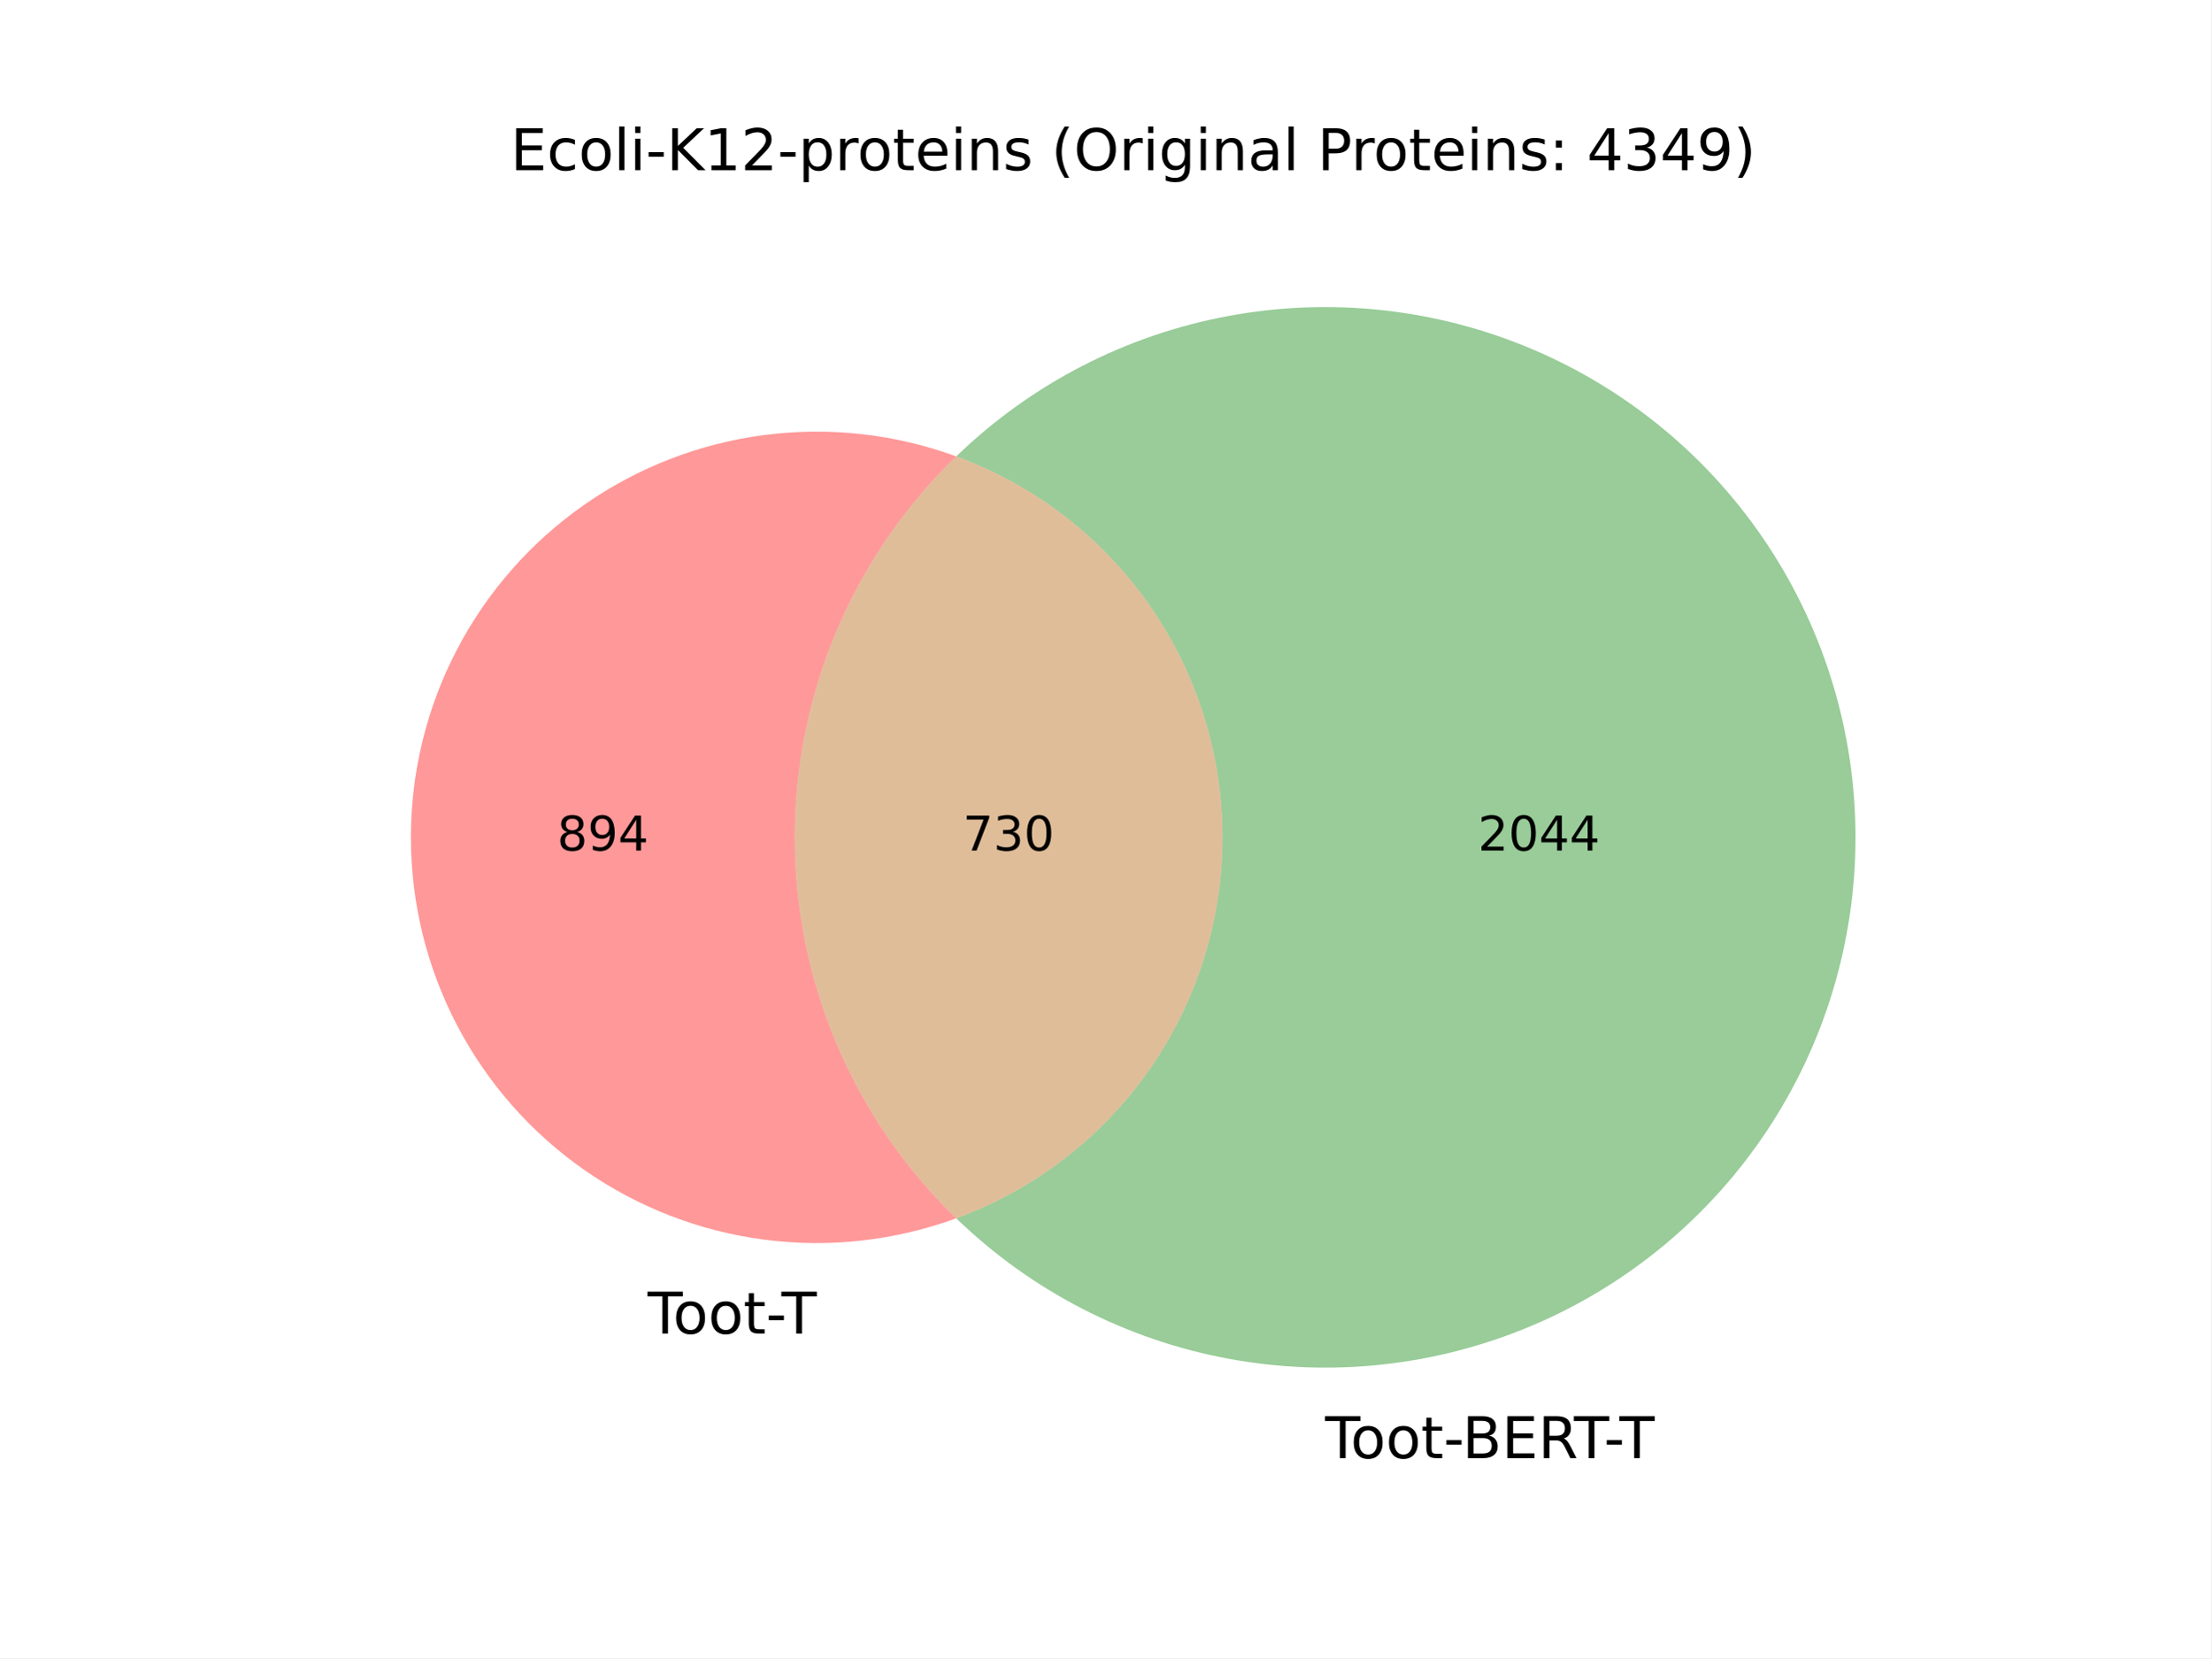
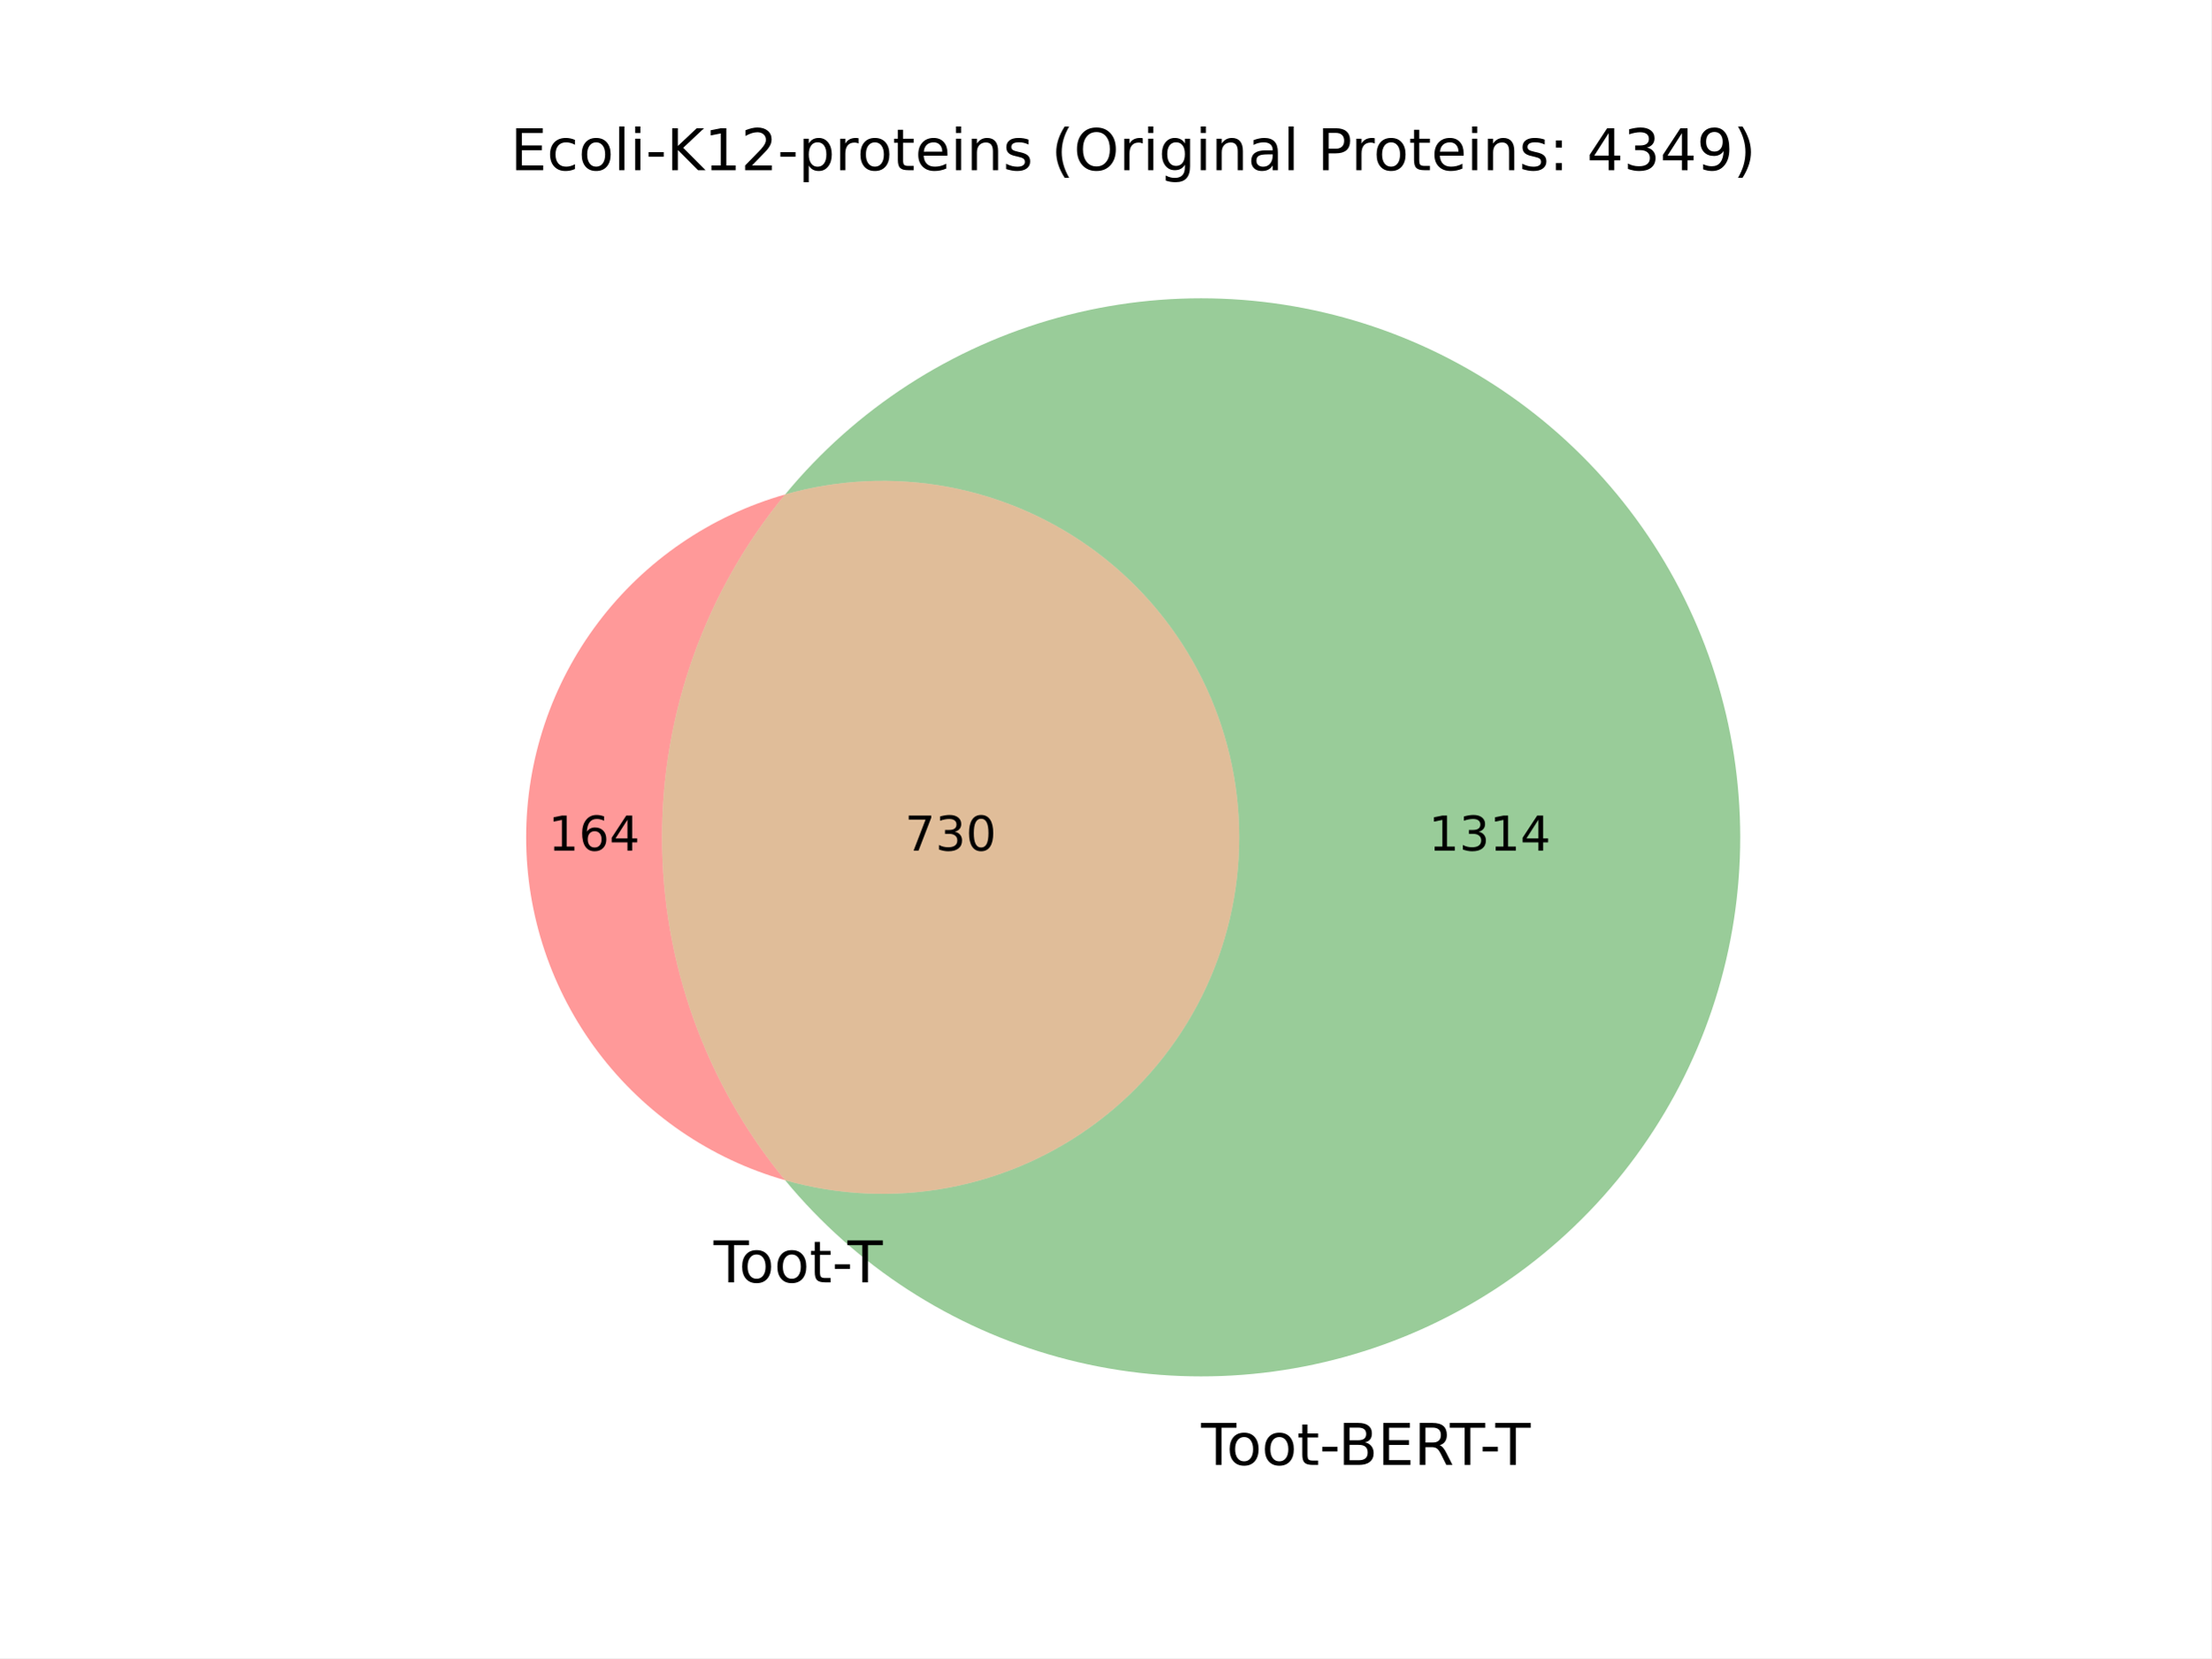
<svg xmlns="http://www.w3.org/2000/svg" xmlns:xlink="http://www.w3.org/1999/xlink" width="460.8pt" height="345.6pt" viewBox="0 0 460.8 345.6" version="1.1">
  <defs>
    <style type="text/css">*{stroke-linejoin: round; stroke-linecap: butt}</style>
  </defs>
  <g id="figure_1">
    <g id="patch_1">
      <path d="M 0 345.6  L 460.8 345.6  L 460.8 0  L 0 0  z " style="fill: #ffffff" />
    </g>
    <g id="axes_1">
      <g id="patch_2">
-         <path d="M 199.285 253.936  C 188.641 243.631 180.177 231.29 174.398 217.649  C 168.618 204.008 165.639 189.343 165.639 174.528  C 165.639 159.713 168.618 145.048 174.398 131.407  C 180.177 117.766 188.641 105.425 199.285 95.12  C 186.506 90.438 172.784 88.909 159.287 90.665  C 145.791 92.42 132.916 97.407 121.759 105.202  C 110.603 112.996 101.491 123.37 95.2 135.439  C 88.909 147.507 85.624 160.918 85.624 174.528  C 85.624 188.138 88.909 201.549 95.2 213.617  C 101.491 225.686 110.603 236.06 121.759 243.854  C 132.916 251.649 145.791 256.636 159.287 258.391  C 172.784 260.147 186.506 258.618 199.285 253.936  " clip-path="url(#pdca2358a60)" style="fill: #ff0000; opacity: 0.4" />
+         <path d="M 163.62 245.999  C 147.034 225.88 137.958 200.602 137.958 174.528  C 137.958 148.454 147.034 123.176 163.62 103.057  C 148.078 107.479 134.394 116.852 124.656 129.747  C 114.918 142.642 109.647 158.369 109.647 174.528  C 109.647 190.687 114.918 206.414 124.656 219.309  C 134.394 232.204 148.078 241.577 163.62 245.999  " clip-path="url(#pb8277faf10)" style="fill: #ff0000; opacity: 0.4" />
      </g>
      <g id="patch_3">
-         <path d="M 199.285 95.12  C 215.551 101.079 229.599 111.894 239.52 126.094  C 249.441 140.294 254.763 157.205 254.763 174.528  C 254.763 191.851 249.441 208.762 239.52 222.962  C 229.599 237.162 215.551 247.977 199.285 253.936  C 214.88 269.035 234.581 279.21 255.92 283.186  C 277.259 287.162 299.303 284.766 319.289 276.298  C 339.275 267.83 356.33 253.659 368.316 235.563  C 380.302 217.466 386.696 196.234 386.696 174.528  C 386.696 152.822 380.302 131.59 368.316 113.493  C 356.33 95.397 339.275 81.226 319.289 72.758  C 299.303 64.29 277.259 61.894 255.92 65.87  C 234.581 69.846 214.88 80.021 199.285 95.12  " clip-path="url(#pdca2358a60)" style="fill: #008000; opacity: 0.4" />
+         <path d="M 163.62 103.057  C 174.675 99.912 186.311 99.374 197.609 101.486  C 208.907 103.598 219.562 108.303 228.734 115.23  C 237.907 122.157 245.348 131.118 250.471 141.407  C 255.594 151.696 258.261 163.034 258.261 174.528  C 258.261 186.022 255.594 197.36 250.471 207.649  C 245.348 217.938 237.907 226.899 228.734 233.826  C 219.562 240.753 208.907 245.458 197.609 247.57  C 186.311 249.682 174.675 249.144 163.62 245.999  C 170.937 254.874 179.573 262.574 189.227 268.827  C 198.881 275.081 209.438 279.816 220.528 282.865  C 231.619 285.915 243.113 287.243 254.607 286.804  C 266.101 286.364 277.459 284.163 288.285 280.276  C 299.111 276.389 309.276 270.862 318.424 263.89  C 327.572 256.917 335.595 248.581 342.213 239.174  C 348.831 229.766 353.966 219.397 357.436 208.431  C 360.907 197.465 362.673 186.03 362.673 174.528  C 362.673 163.026 360.907 151.591 357.436 140.625  C 353.966 129.659 348.831 119.29 342.213 109.882  C 335.595 100.475 327.572 92.139 318.424 85.166  C 309.276 78.194 299.111 72.667 288.285 68.78  C 277.459 64.893 266.101 62.692 254.607 62.252  C 243.113 61.813 231.619 63.141 220.528 66.191  C 209.438 69.24 198.881 73.975 189.227 80.229  C 179.573 86.482 170.937 94.182 163.62 103.057  " clip-path="url(#pb8277faf10)" style="fill: #008000; opacity: 0.4" />
      </g>
      <g id="patch_4">
-         <path d="M 199.285 253.936  C 215.551 247.977 229.599 237.162 239.52 222.962  C 249.441 208.762 254.763 191.851 254.763 174.528  C 254.763 157.205 249.441 140.294 239.52 126.094  C 229.599 111.894 215.551 101.079 199.285 95.12  C 188.641 105.425 180.177 117.766 174.398 131.407  C 168.618 145.048 165.639 159.713 165.639 174.528  C 165.639 189.343 168.618 204.008 174.398 217.649  C 180.177 231.29 188.641 243.631 199.285 253.936  " clip-path="url(#pdca2358a60)" style="fill: #b25900; opacity: 0.4" />
+         <path d="M 163.62 245.999  C 174.675 249.144 186.311 249.682 197.609 247.57  C 208.907 245.458 219.562 240.753 228.734 233.826  C 237.907 226.899 245.348 217.938 250.471 207.649  C 255.594 197.36 258.261 186.022 258.261 174.528  C 258.261 163.034 255.594 151.696 250.471 141.407  C 245.348 131.118 237.907 122.157 228.734 115.23  C 219.562 108.303 208.907 103.598 197.609 101.486  C 186.311 99.374 174.675 99.912 163.62 103.057  C 147.034 123.176 137.958 148.454 137.958 174.528  C 137.958 200.602 147.034 225.88 163.62 245.999  " clip-path="url(#pb8277faf10)" style="fill: #b25900; opacity: 0.4" />
      </g>
      <g id="text_1">
-         <g transform="translate(116.0876 177.2874) scale(0.1 -0.1)">
+         <g transform="translate(114.2586 177.2874) scale(0.1 -0.1)">
          <defs>
-             <path id="DejaVuSans-38" d="M 2034 2216  Q 1584 2216 1326 1975  Q 1069 1734 1069 1313  Q 1069 891 1326 650  Q 1584 409 2034 409  Q 2484 409 2743 651  Q 3003 894 3003 1313  Q 3003 1734 2745 1975  Q 2488 2216 2034 2216  z M 1403 2484  Q 997 2584 770 2862  Q 544 3141 544 3541  Q 544 4100 942 4425  Q 1341 4750 2034 4750  Q 2731 4750 3128 4425  Q 3525 4100 3525 3541  Q 3525 3141 3298 2862  Q 3072 2584 2669 2484  Q 3125 2378 3379 2068  Q 3634 1759 3634 1313  Q 3634 634 3220 271  Q 2806 -91 2034 -91  Q 1263 -91 848 271  Q 434 634 434 1313  Q 434 1759 690 2068  Q 947 2378 1403 2484  z M 1172 3481  Q 1172 3119 1398 2916  Q 1625 2713 2034 2713  Q 2441 2713 2670 2916  Q 2900 3119 2900 3481  Q 2900 3844 2670 4047  Q 2441 4250 2034 4250  Q 1625 4250 1398 4047  Q 1172 3844 1172 3481  z " transform="scale(0.015625)" />
-             <path id="DejaVuSans-39" d="M 703 97  L 703 672  Q 941 559 1184 500  Q 1428 441 1663 441  Q 2288 441 2617 861  Q 2947 1281 2994 2138  Q 2813 1869 2534 1725  Q 2256 1581 1919 1581  Q 1219 1581 811 2004  Q 403 2428 403 3163  Q 403 3881 828 4315  Q 1253 4750 1959 4750  Q 2769 4750 3195 4129  Q 3622 3509 3622 2328  Q 3622 1225 3098 567  Q 2575 -91 1691 -91  Q 1453 -91 1209 -44  Q 966 3 703 97  z M 1959 2075  Q 2384 2075 2632 2365  Q 2881 2656 2881 3163  Q 2881 3666 2632 3958  Q 2384 4250 1959 4250  Q 1534 4250 1286 3958  Q 1038 3666 1038 3163  Q 1038 2656 1286 2365  Q 1534 2075 1959 2075  z " transform="scale(0.015625)" />
+             <path id="DejaVuSans-31" d="M 794 531  L 1825 531  L 1825 4091  L 703 3866  L 703 4441  L 1819 4666  L 2450 4666  L 2450 531  L 3481 531  L 3481 0  L 794 0  L 794 531  z " transform="scale(0.015625)" />
+             <path id="DejaVuSans-36" d="M 2113 2584  Q 1688 2584 1439 2293  Q 1191 2003 1191 1497  Q 1191 994 1439 701  Q 1688 409 2113 409  Q 2538 409 2786 701  Q 3034 994 3034 1497  Q 3034 2003 2786 2293  Q 2538 2584 2113 2584  z M 3366 4563  L 3366 3988  Q 3128 4100 2886 4159  Q 2644 4219 2406 4219  Q 1781 4219 1451 3797  Q 1122 3375 1075 2522  Q 1259 2794 1537 2939  Q 1816 3084 2150 3084  Q 2853 3084 3261 2657  Q 3669 2231 3669 1497  Q 3669 778 3244 343  Q 2819 -91 2113 -91  Q 1303 -91 875 529  Q 447 1150 447 2328  Q 447 3434 972 4092  Q 1497 4750 2381 4750  Q 2619 4750 2861 4703  Q 3103 4656 3366 4563  z " transform="scale(0.015625)" />
            <path id="DejaVuSans-34" d="M 2419 4116  L 825 1625  L 2419 1625  L 2419 4116  z M 2253 4666  L 3047 4666  L 3047 1625  L 3713 1625  L 3713 1100  L 3047 1100  L 3047 0  L 2419 0  L 2419 1100  L 313 1100  L 313 1709  L 2253 4666  z " transform="scale(0.015625)" />
          </defs>
-           <use xlink:href="#DejaVuSans-38" />
-           <use xlink:href="#DejaVuSans-39" x="63.623" />
+           <use xlink:href="#DejaVuSans-31" />
+           <use xlink:href="#DejaVuSans-36" x="63.623" />
          <use xlink:href="#DejaVuSans-34" x="127.246" />
        </g>
      </g>
      <g id="text_2">
-         <g transform="translate(308.0046 177.2874) scale(0.1 -0.1)">
+         <g transform="translate(297.7422 177.2874) scale(0.1 -0.1)">
          <defs>
-             <path id="DejaVuSans-32" d="M 1228 531  L 3431 531  L 3431 0  L 469 0  L 469 531  Q 828 903 1448 1529  Q 2069 2156 2228 2338  Q 2531 2678 2651 2914  Q 2772 3150 2772 3378  Q 2772 3750 2511 3984  Q 2250 4219 1831 4219  Q 1534 4219 1204 4116  Q 875 4013 500 3803  L 500 4441  Q 881 4594 1212 4672  Q 1544 4750 1819 4750  Q 2544 4750 2975 4387  Q 3406 4025 3406 3419  Q 3406 3131 3298 2873  Q 3191 2616 2906 2266  Q 2828 2175 2409 1742  Q 1991 1309 1228 531  z " transform="scale(0.015625)" />
-             <path id="DejaVuSans-30" d="M 2034 4250  Q 1547 4250 1301 3770  Q 1056 3291 1056 2328  Q 1056 1369 1301 889  Q 1547 409 2034 409  Q 2525 409 2770 889  Q 3016 1369 3016 2328  Q 3016 3291 2770 3770  Q 2525 4250 2034 4250  z M 2034 4750  Q 2819 4750 3233 4129  Q 3647 3509 3647 2328  Q 3647 1150 3233 529  Q 2819 -91 2034 -91  Q 1250 -91 836 529  Q 422 1150 422 2328  Q 422 3509 836 4129  Q 1250 4750 2034 4750  z " transform="scale(0.015625)" />
+             <path id="DejaVuSans-33" d="M 2597 2516  Q 3050 2419 3304 2112  Q 3559 1806 3559 1356  Q 3559 666 3084 287  Q 2609 -91 1734 -91  Q 1441 -91 1130 -33  Q 819 25 488 141  L 488 750  Q 750 597 1062 519  Q 1375 441 1716 441  Q 2309 441 2620 675  Q 2931 909 2931 1356  Q 2931 1769 2642 2001  Q 2353 2234 1838 2234  L 1294 2234  L 1294 2753  L 1863 2753  Q 2328 2753 2575 2939  Q 2822 3125 2822 3475  Q 2822 3834 2567 4026  Q 2313 4219 1838 4219  Q 1578 4219 1281 4162  Q 984 4106 628 3988  L 628 4550  Q 988 4650 1302 4700  Q 1616 4750 1894 4750  Q 2613 4750 3031 4423  Q 3450 4097 3450 3541  Q 3450 3153 3228 2886  Q 3006 2619 2597 2516  z " transform="scale(0.015625)" />
          </defs>
-           <use xlink:href="#DejaVuSans-32" />
-           <use xlink:href="#DejaVuSans-30" x="63.623" />
-           <use xlink:href="#DejaVuSans-34" x="127.246" />
+           <use xlink:href="#DejaVuSans-31" />
+           <use xlink:href="#DejaVuSans-33" x="63.623" />
+           <use xlink:href="#DejaVuSans-31" x="127.246" />
          <use xlink:href="#DejaVuSans-34" x="190.869" />
        </g>
      </g>
      <g id="text_3">
-         <g transform="translate(200.6573 177.2874) scale(0.1 -0.1)">
+         <g transform="translate(188.5658 177.2874) scale(0.1 -0.1)">
          <defs>
            <path id="DejaVuSans-37" d="M 525 4666  L 3525 4666  L 3525 4397  L 1831 0  L 1172 0  L 2766 4134  L 525 4134  L 525 4666  z " transform="scale(0.015625)" />
-             <path id="DejaVuSans-33" d="M 2597 2516  Q 3050 2419 3304 2112  Q 3559 1806 3559 1356  Q 3559 666 3084 287  Q 2609 -91 1734 -91  Q 1441 -91 1130 -33  Q 819 25 488 141  L 488 750  Q 750 597 1062 519  Q 1375 441 1716 441  Q 2309 441 2620 675  Q 2931 909 2931 1356  Q 2931 1769 2642 2001  Q 2353 2234 1838 2234  L 1294 2234  L 1294 2753  L 1863 2753  Q 2328 2753 2575 2939  Q 2822 3125 2822 3475  Q 2822 3834 2567 4026  Q 2313 4219 1838 4219  Q 1578 4219 1281 4162  Q 984 4106 628 3988  L 628 4550  Q 988 4650 1302 4700  Q 1616 4750 1894 4750  Q 2613 4750 3031 4423  Q 3450 4097 3450 3541  Q 3450 3153 3228 2886  Q 3006 2619 2597 2516  z " transform="scale(0.015625)" />
+             <path id="DejaVuSans-30" d="M 2034 4250  Q 1547 4250 1301 3770  Q 1056 3291 1056 2328  Q 1056 1369 1301 889  Q 1547 409 2034 409  Q 2525 409 2770 889  Q 3016 1369 3016 2328  Q 3016 3291 2770 3770  Q 2525 4250 2034 4250  z M 2034 4750  Q 2819 4750 3233 4129  Q 3647 3509 3647 2328  Q 3647 1150 3233 529  Q 2819 -91 2034 -91  Q 1250 -91 836 529  Q 422 1150 422 2328  Q 422 3509 836 4129  Q 1250 4750 2034 4750  z " transform="scale(0.015625)" />
          </defs>
          <use xlink:href="#DejaVuSans-37" />
          <use xlink:href="#DejaVuSans-33" x="63.623" />
          <use xlink:href="#DejaVuSans-30" x="127.246" />
        </g>
      </g>
      <g id="text_4">
-         <g transform="translate(134.951 277.9707) scale(0.12 -0.12)">
+         <g transform="translate(148.7113 267.2866) scale(0.12 -0.12)">
          <defs>
            <path id="DejaVuSans-54" d="M -19 4666  L 3928 4666  L 3928 4134  L 2272 4134  L 2272 0  L 1638 0  L 1638 4134  L -19 4134  L -19 4666  z " transform="scale(0.015625)" />
            <path id="DejaVuSans-6f" d="M 1959 3097  Q 1497 3097 1228 2736  Q 959 2375 959 1747  Q 959 1119 1226 758  Q 1494 397 1959 397  Q 2419 397 2687 759  Q 2956 1122 2956 1747  Q 2956 2369 2687 2733  Q 2419 3097 1959 3097  z M 1959 3584  Q 2709 3584 3137 3096  Q 3566 2609 3566 1747  Q 3566 888 3137 398  Q 2709 -91 1959 -91  Q 1206 -91 779 398  Q 353 888 353 1747  Q 353 2609 779 3096  Q 1206 3584 1959 3584  z " transform="scale(0.015625)" />
            <path id="DejaVuSans-74" d="M 1172 4494  L 1172 3500  L 2356 3500  L 2356 3053  L 1172 3053  L 1172 1153  Q 1172 725 1289 603  Q 1406 481 1766 481  L 2356 481  L 2356 0  L 1766 0  Q 1100 0 847 248  Q 594 497 594 1153  L 594 3053  L 172 3053  L 172 3500  L 594 3500  L 594 4494  L 1172 4494  z " transform="scale(0.015625)" />
            <path id="DejaVuSans-2d" d="M 313 2009  L 1997 2009  L 1997 1497  L 313 1497  L 313 2009  z " transform="scale(0.015625)" />
          </defs>
          <use xlink:href="#DejaVuSans-54" />
          <use xlink:href="#DejaVuSans-6f" x="44.084" />
          <use xlink:href="#DejaVuSans-6f" x="105.266" />
          <use xlink:href="#DejaVuSans-74" x="166.447" />
          <use xlink:href="#DejaVuSans-2d" x="205.656" />
          <use xlink:href="#DejaVuSans-54" x="232.615" />
        </g>
      </g>
      <g id="text_5">
-         <g transform="translate(276.1676 303.9296) scale(0.12 -0.12)">
+         <g transform="translate(250.3158 305.337) scale(0.12 -0.12)">
          <defs>
            <path id="DejaVuSans-42" d="M 1259 2228  L 1259 519  L 2272 519  Q 2781 519 3026 730  Q 3272 941 3272 1375  Q 3272 1813 3026 2020  Q 2781 2228 2272 2228  L 1259 2228  z M 1259 4147  L 1259 2741  L 2194 2741  Q 2656 2741 2882 2914  Q 3109 3088 3109 3444  Q 3109 3797 2882 3972  Q 2656 4147 2194 4147  L 1259 4147  z M 628 4666  L 2241 4666  Q 2963 4666 3353 4366  Q 3744 4066 3744 3513  Q 3744 3084 3544 2831  Q 3344 2578 2956 2516  Q 3422 2416 3680 2098  Q 3938 1781 3938 1306  Q 3938 681 3513 340  Q 3088 0 2303 0  L 628 0  L 628 4666  z " transform="scale(0.015625)" />
            <path id="DejaVuSans-45" d="M 628 4666  L 3578 4666  L 3578 4134  L 1259 4134  L 1259 2753  L 3481 2753  L 3481 2222  L 1259 2222  L 1259 531  L 3634 531  L 3634 0  L 628 0  L 628 4666  z " transform="scale(0.015625)" />
            <path id="DejaVuSans-52" d="M 2841 2188  Q 3044 2119 3236 1894  Q 3428 1669 3622 1275  L 4263 0  L 3584 0  L 2988 1197  Q 2756 1666 2539 1819  Q 2322 1972 1947 1972  L 1259 1972  L 1259 0  L 628 0  L 628 4666  L 2053 4666  Q 2853 4666 3247 4331  Q 3641 3997 3641 3322  Q 3641 2881 3436 2590  Q 3231 2300 2841 2188  z M 1259 4147  L 1259 2491  L 2053 2491  Q 2509 2491 2742 2702  Q 2975 2913 2975 3322  Q 2975 3731 2742 3939  Q 2509 4147 2053 4147  L 1259 4147  z " transform="scale(0.015625)" />
          </defs>
          <use xlink:href="#DejaVuSans-54" />
          <use xlink:href="#DejaVuSans-6f" x="44.084" />
          <use xlink:href="#DejaVuSans-6f" x="105.266" />
          <use xlink:href="#DejaVuSans-74" x="166.447" />
          <use xlink:href="#DejaVuSans-2d" x="205.656" />
          <use xlink:href="#DejaVuSans-42" x="238.115" />
          <use xlink:href="#DejaVuSans-45" x="306.719" />
          <use xlink:href="#DejaVuSans-52" x="369.902" />
          <use xlink:href="#DejaVuSans-54" x="432.135" />
          <use xlink:href="#DejaVuSans-2d" x="484.094" />
          <use xlink:href="#DejaVuSans-54" x="511.053" />
        </g>
      </g>
      <g id="text_6">
        <g transform="translate(106.3875 35.472) scale(0.12 -0.12)">
          <defs>
            <path id="DejaVuSans-63" d="M 3122 3366  L 3122 2828  Q 2878 2963 2633 3030  Q 2388 3097 2138 3097  Q 1578 3097 1268 2742  Q 959 2388 959 1747  Q 959 1106 1268 751  Q 1578 397 2138 397  Q 2388 397 2633 464  Q 2878 531 3122 666  L 3122 134  Q 2881 22 2623 -34  Q 2366 -91 2075 -91  Q 1284 -91 818 406  Q 353 903 353 1747  Q 353 2603 823 3093  Q 1294 3584 2113 3584  Q 2378 3584 2631 3529  Q 2884 3475 3122 3366  z " transform="scale(0.015625)" />
            <path id="DejaVuSans-6c" d="M 603 4863  L 1178 4863  L 1178 0  L 603 0  L 603 4863  z " transform="scale(0.015625)" />
            <path id="DejaVuSans-69" d="M 603 3500  L 1178 3500  L 1178 0  L 603 0  L 603 3500  z M 603 4863  L 1178 4863  L 1178 4134  L 603 4134  L 603 4863  z " transform="scale(0.015625)" />
            <path id="DejaVuSans-4b" d="M 628 4666  L 1259 4666  L 1259 2694  L 3353 4666  L 4166 4666  L 1850 2491  L 4331 0  L 3500 0  L 1259 2247  L 1259 0  L 628 0  L 628 4666  z " transform="scale(0.015625)" />
-             <path id="DejaVuSans-31" d="M 794 531  L 1825 531  L 1825 4091  L 703 3866  L 703 4441  L 1819 4666  L 2450 4666  L 2450 531  L 3481 531  L 3481 0  L 794 0  L 794 531  z " transform="scale(0.015625)" />
+             <path id="DejaVuSans-32" d="M 1228 531  L 3431 531  L 3431 0  L 469 0  L 469 531  Q 828 903 1448 1529  Q 2069 2156 2228 2338  Q 2531 2678 2651 2914  Q 2772 3150 2772 3378  Q 2772 3750 2511 3984  Q 2250 4219 1831 4219  Q 1534 4219 1204 4116  Q 875 4013 500 3803  L 500 4441  Q 881 4594 1212 4672  Q 1544 4750 1819 4750  Q 2544 4750 2975 4387  Q 3406 4025 3406 3419  Q 3406 3131 3298 2873  Q 3191 2616 2906 2266  Q 2828 2175 2409 1742  Q 1991 1309 1228 531  z " transform="scale(0.015625)" />
            <path id="DejaVuSans-70" d="M 1159 525  L 1159 -1331  L 581 -1331  L 581 3500  L 1159 3500  L 1159 2969  Q 1341 3281 1617 3432  Q 1894 3584 2278 3584  Q 2916 3584 3314 3078  Q 3713 2572 3713 1747  Q 3713 922 3314 415  Q 2916 -91 2278 -91  Q 1894 -91 1617 61  Q 1341 213 1159 525  z M 3116 1747  Q 3116 2381 2855 2742  Q 2594 3103 2138 3103  Q 1681 3103 1420 2742  Q 1159 2381 1159 1747  Q 1159 1113 1420 752  Q 1681 391 2138 391  Q 2594 391 2855 752  Q 3116 1113 3116 1747  z " transform="scale(0.015625)" />
            <path id="DejaVuSans-72" d="M 2631 2963  Q 2534 3019 2420 3045  Q 2306 3072 2169 3072  Q 1681 3072 1420 2755  Q 1159 2438 1159 1844  L 1159 0  L 581 0  L 581 3500  L 1159 3500  L 1159 2956  Q 1341 3275 1631 3429  Q 1922 3584 2338 3584  Q 2397 3584 2469 3576  Q 2541 3569 2628 3553  L 2631 2963  z " transform="scale(0.015625)" />
            <path id="DejaVuSans-65" d="M 3597 1894  L 3597 1613  L 953 1613  Q 991 1019 1311 708  Q 1631 397 2203 397  Q 2534 397 2845 478  Q 3156 559 3463 722  L 3463 178  Q 3153 47 2828 -22  Q 2503 -91 2169 -91  Q 1331 -91 842 396  Q 353 884 353 1716  Q 353 2575 817 3079  Q 1281 3584 2069 3584  Q 2775 3584 3186 3129  Q 3597 2675 3597 1894  z M 3022 2063  Q 3016 2534 2758 2815  Q 2500 3097 2075 3097  Q 1594 3097 1305 2825  Q 1016 2553 972 2059  L 3022 2063  z " transform="scale(0.015625)" />
            <path id="DejaVuSans-6e" d="M 3513 2113  L 3513 0  L 2938 0  L 2938 2094  Q 2938 2591 2744 2837  Q 2550 3084 2163 3084  Q 1697 3084 1428 2787  Q 1159 2491 1159 1978  L 1159 0  L 581 0  L 581 3500  L 1159 3500  L 1159 2956  Q 1366 3272 1645 3428  Q 1925 3584 2291 3584  Q 2894 3584 3203 3211  Q 3513 2838 3513 2113  z " transform="scale(0.015625)" />
            <path id="DejaVuSans-73" d="M 2834 3397  L 2834 2853  Q 2591 2978 2328 3040  Q 2066 3103 1784 3103  Q 1356 3103 1142 2972  Q 928 2841 928 2578  Q 928 2378 1081 2264  Q 1234 2150 1697 2047  L 1894 2003  Q 2506 1872 2764 1633  Q 3022 1394 3022 966  Q 3022 478 2636 193  Q 2250 -91 1575 -91  Q 1294 -91 989 -36  Q 684 19 347 128  L 347 722  Q 666 556 975 473  Q 1284 391 1588 391  Q 1994 391 2212 530  Q 2431 669 2431 922  Q 2431 1156 2273 1281  Q 2116 1406 1581 1522  L 1381 1569  Q 847 1681 609 1914  Q 372 2147 372 2553  Q 372 3047 722 3315  Q 1072 3584 1716 3584  Q 2034 3584 2315 3537  Q 2597 3491 2834 3397  z " transform="scale(0.015625)" />
            <path id="DejaVuSans-20" transform="scale(0.015625)" />
            <path id="DejaVuSans-28" d="M 1984 4856  Q 1566 4138 1362 3434  Q 1159 2731 1159 2009  Q 1159 1288 1364 580  Q 1569 -128 1984 -844  L 1484 -844  Q 1016 -109 783 600  Q 550 1309 550 2009  Q 550 2706 781 3412  Q 1013 4119 1484 4856  L 1984 4856  z " transform="scale(0.015625)" />
            <path id="DejaVuSans-4f" d="M 2522 4238  Q 1834 4238 1429 3725  Q 1025 3213 1025 2328  Q 1025 1447 1429 934  Q 1834 422 2522 422  Q 3209 422 3611 934  Q 4013 1447 4013 2328  Q 4013 3213 3611 3725  Q 3209 4238 2522 4238  z M 2522 4750  Q 3503 4750 4090 4092  Q 4678 3434 4678 2328  Q 4678 1225 4090 567  Q 3503 -91 2522 -91  Q 1538 -91 948 565  Q 359 1222 359 2328  Q 359 3434 948 4092  Q 1538 4750 2522 4750  z " transform="scale(0.015625)" />
            <path id="DejaVuSans-67" d="M 2906 1791  Q 2906 2416 2648 2759  Q 2391 3103 1925 3103  Q 1463 3103 1205 2759  Q 947 2416 947 1791  Q 947 1169 1205 825  Q 1463 481 1925 481  Q 2391 481 2648 825  Q 2906 1169 2906 1791  z M 3481 434  Q 3481 -459 3084 -895  Q 2688 -1331 1869 -1331  Q 1566 -1331 1297 -1286  Q 1028 -1241 775 -1147  L 775 -588  Q 1028 -725 1275 -790  Q 1522 -856 1778 -856  Q 2344 -856 2625 -561  Q 2906 -266 2906 331  L 2906 616  Q 2728 306 2450 153  Q 2172 0 1784 0  Q 1141 0 747 490  Q 353 981 353 1791  Q 353 2603 747 3093  Q 1141 3584 1784 3584  Q 2172 3584 2450 3431  Q 2728 3278 2906 2969  L 2906 3500  L 3481 3500  L 3481 434  z " transform="scale(0.015625)" />
            <path id="DejaVuSans-61" d="M 2194 1759  Q 1497 1759 1228 1600  Q 959 1441 959 1056  Q 959 750 1161 570  Q 1363 391 1709 391  Q 2188 391 2477 730  Q 2766 1069 2766 1631  L 2766 1759  L 2194 1759  z M 3341 1997  L 3341 0  L 2766 0  L 2766 531  Q 2569 213 2275 61  Q 1981 -91 1556 -91  Q 1019 -91 701 211  Q 384 513 384 1019  Q 384 1609 779 1909  Q 1175 2209 1959 2209  L 2766 2209  L 2766 2266  Q 2766 2663 2505 2880  Q 2244 3097 1772 3097  Q 1472 3097 1187 3025  Q 903 2953 641 2809  L 641 3341  Q 956 3463 1253 3523  Q 1550 3584 1831 3584  Q 2591 3584 2966 3190  Q 3341 2797 3341 1997  z " transform="scale(0.015625)" />
            <path id="DejaVuSans-50" d="M 1259 4147  L 1259 2394  L 2053 2394  Q 2494 2394 2734 2622  Q 2975 2850 2975 3272  Q 2975 3691 2734 3919  Q 2494 4147 2053 4147  L 1259 4147  z M 628 4666  L 2053 4666  Q 2838 4666 3239 4311  Q 3641 3956 3641 3272  Q 3641 2581 3239 2228  Q 2838 1875 2053 1875  L 1259 1875  L 1259 0  L 628 0  L 628 4666  z " transform="scale(0.015625)" />
            <path id="DejaVuSans-3a" d="M 750 794  L 1409 794  L 1409 0  L 750 0  L 750 794  z M 750 3309  L 1409 3309  L 1409 2516  L 750 2516  L 750 3309  z " transform="scale(0.015625)" />
+             <path id="DejaVuSans-39" d="M 703 97  L 703 672  Q 941 559 1184 500  Q 1428 441 1663 441  Q 2288 441 2617 861  Q 2947 1281 2994 2138  Q 2813 1869 2534 1725  Q 2256 1581 1919 1581  Q 1219 1581 811 2004  Q 403 2428 403 3163  Q 403 3881 828 4315  Q 1253 4750 1959 4750  Q 2769 4750 3195 4129  Q 3622 3509 3622 2328  Q 3622 1225 3098 567  Q 2575 -91 1691 -91  Q 1453 -91 1209 -44  Q 966 3 703 97  z M 1959 2075  Q 2384 2075 2632 2365  Q 2881 2656 2881 3163  Q 2881 3666 2632 3958  Q 2384 4250 1959 4250  Q 1534 4250 1286 3958  Q 1038 3666 1038 3163  Q 1038 2656 1286 2365  Q 1534 2075 1959 2075  z " transform="scale(0.015625)" />
            <path id="DejaVuSans-29" d="M 513 4856  L 1013 4856  Q 1481 4119 1714 3412  Q 1947 2706 1947 2009  Q 1947 1309 1714 600  Q 1481 -109 1013 -844  L 513 -844  Q 928 -128 1133 580  Q 1338 1288 1338 2009  Q 1338 2731 1133 3434  Q 928 4138 513 4856  z " transform="scale(0.015625)" />
          </defs>
          <use xlink:href="#DejaVuSans-45" />
          <use xlink:href="#DejaVuSans-63" x="63.184" />
          <use xlink:href="#DejaVuSans-6f" x="118.164" />
          <use xlink:href="#DejaVuSans-6c" x="179.346" />
          <use xlink:href="#DejaVuSans-69" x="207.129" />
          <use xlink:href="#DejaVuSans-2d" x="234.912" />
          <use xlink:href="#DejaVuSans-4b" x="270.996" />
          <use xlink:href="#DejaVuSans-31" x="336.572" />
          <use xlink:href="#DejaVuSans-32" x="400.195" />
          <use xlink:href="#DejaVuSans-2d" x="463.818" />
          <use xlink:href="#DejaVuSans-70" x="499.902" />
          <use xlink:href="#DejaVuSans-72" x="563.379" />
          <use xlink:href="#DejaVuSans-6f" x="602.242" />
          <use xlink:href="#DejaVuSans-74" x="663.424" />
          <use xlink:href="#DejaVuSans-65" x="702.633" />
          <use xlink:href="#DejaVuSans-69" x="764.156" />
          <use xlink:href="#DejaVuSans-6e" x="791.939" />
          <use xlink:href="#DejaVuSans-73" x="855.318" />
          <use xlink:href="#DejaVuSans-20" x="907.418" />
          <use xlink:href="#DejaVuSans-28" x="939.205" />
          <use xlink:href="#DejaVuSans-4f" x="978.219" />
          <use xlink:href="#DejaVuSans-72" x="1056.93" />
          <use xlink:href="#DejaVuSans-69" x="1098.043" />
          <use xlink:href="#DejaVuSans-67" x="1125.826" />
          <use xlink:href="#DejaVuSans-69" x="1189.303" />
          <use xlink:href="#DejaVuSans-6e" x="1217.086" />
          <use xlink:href="#DejaVuSans-61" x="1280.465" />
          <use xlink:href="#DejaVuSans-6c" x="1341.744" />
          <use xlink:href="#DejaVuSans-20" x="1369.527" />
          <use xlink:href="#DejaVuSans-50" x="1401.314" />
          <use xlink:href="#DejaVuSans-72" x="1459.867" />
          <use xlink:href="#DejaVuSans-6f" x="1498.73" />
          <use xlink:href="#DejaVuSans-74" x="1559.912" />
          <use xlink:href="#DejaVuSans-65" x="1599.121" />
          <use xlink:href="#DejaVuSans-69" x="1660.645" />
          <use xlink:href="#DejaVuSans-6e" x="1688.428" />
          <use xlink:href="#DejaVuSans-73" x="1751.807" />
          <use xlink:href="#DejaVuSans-3a" x="1803.906" />
          <use xlink:href="#DejaVuSans-20" x="1837.598" />
          <use xlink:href="#DejaVuSans-34" x="1869.385" />
          <use xlink:href="#DejaVuSans-33" x="1933.008" />
          <use xlink:href="#DejaVuSans-34" x="1996.631" />
          <use xlink:href="#DejaVuSans-39" x="2060.254" />
          <use xlink:href="#DejaVuSans-29" x="2123.877" />
        </g>
      </g>
    </g>
  </g>
  <defs>
-     <clipPath id="pdca2358a60">
-       <rect x="63.096" y="41.472" width="346.127" height="266.112" />
+     <clipPath id="pb8277faf10">
+       <rect x="88.948" y="41.472" width="294.424" height="266.112" />
    </clipPath>
  </defs>
</svg>
